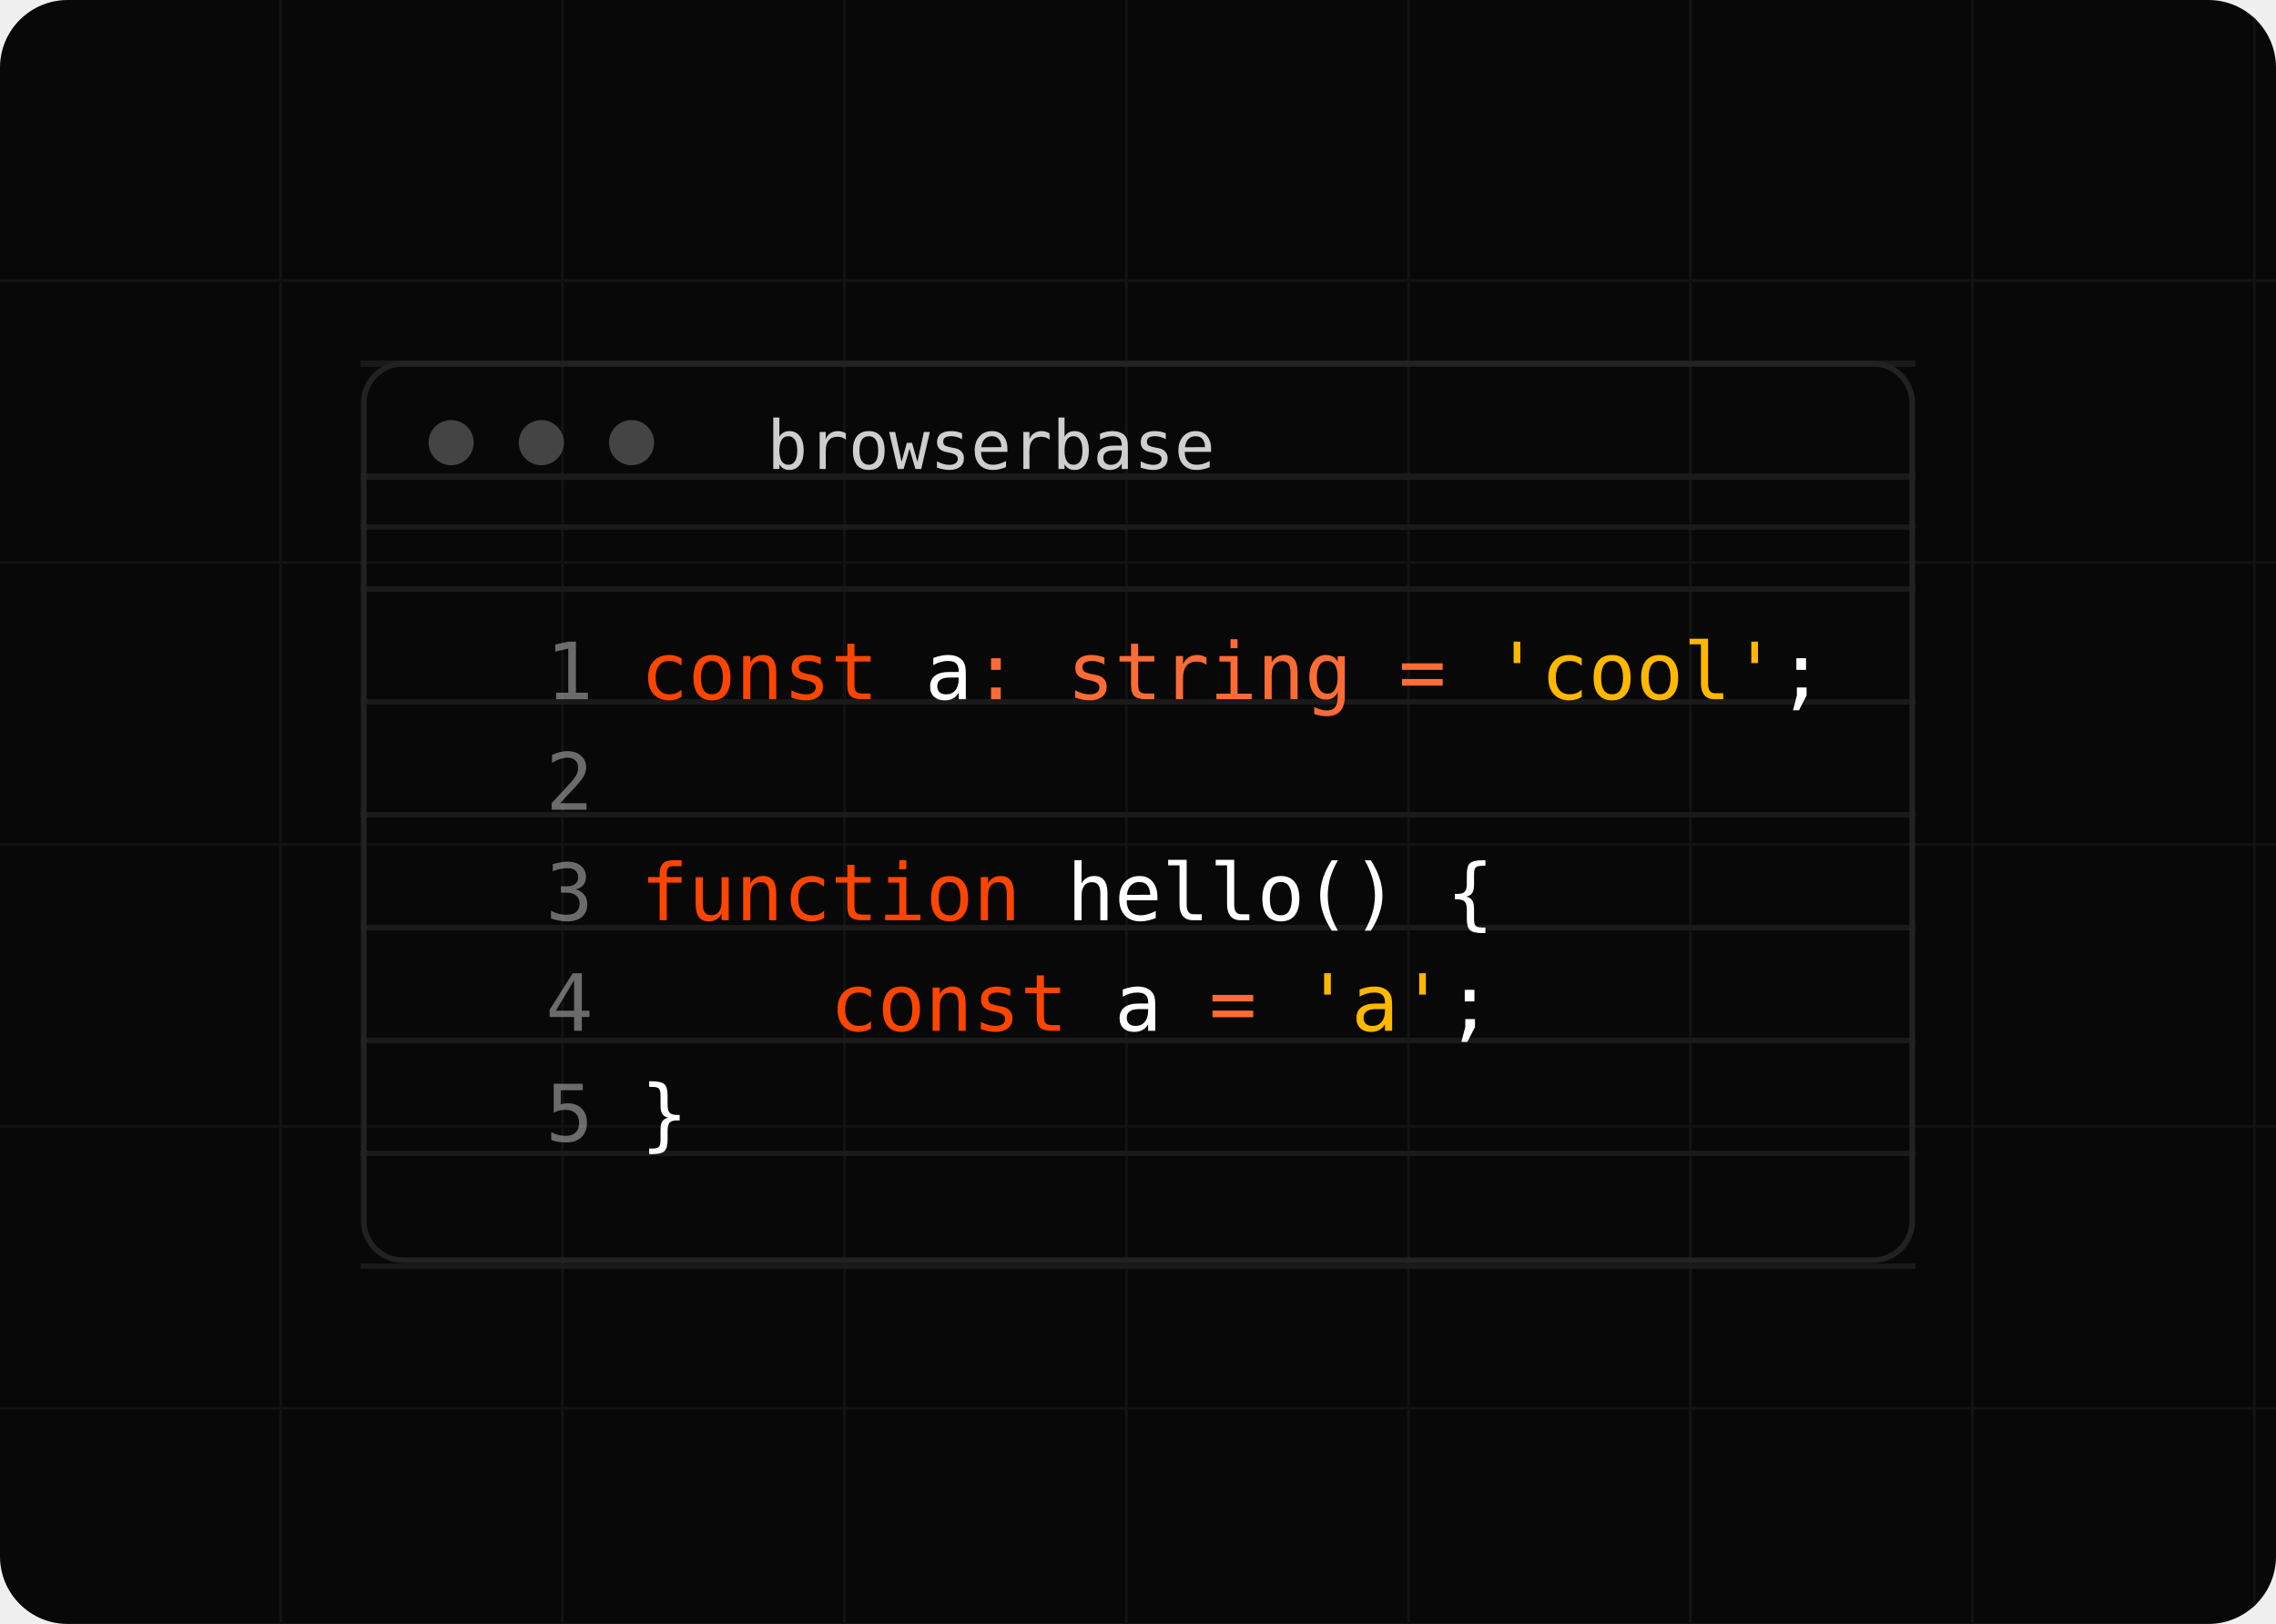
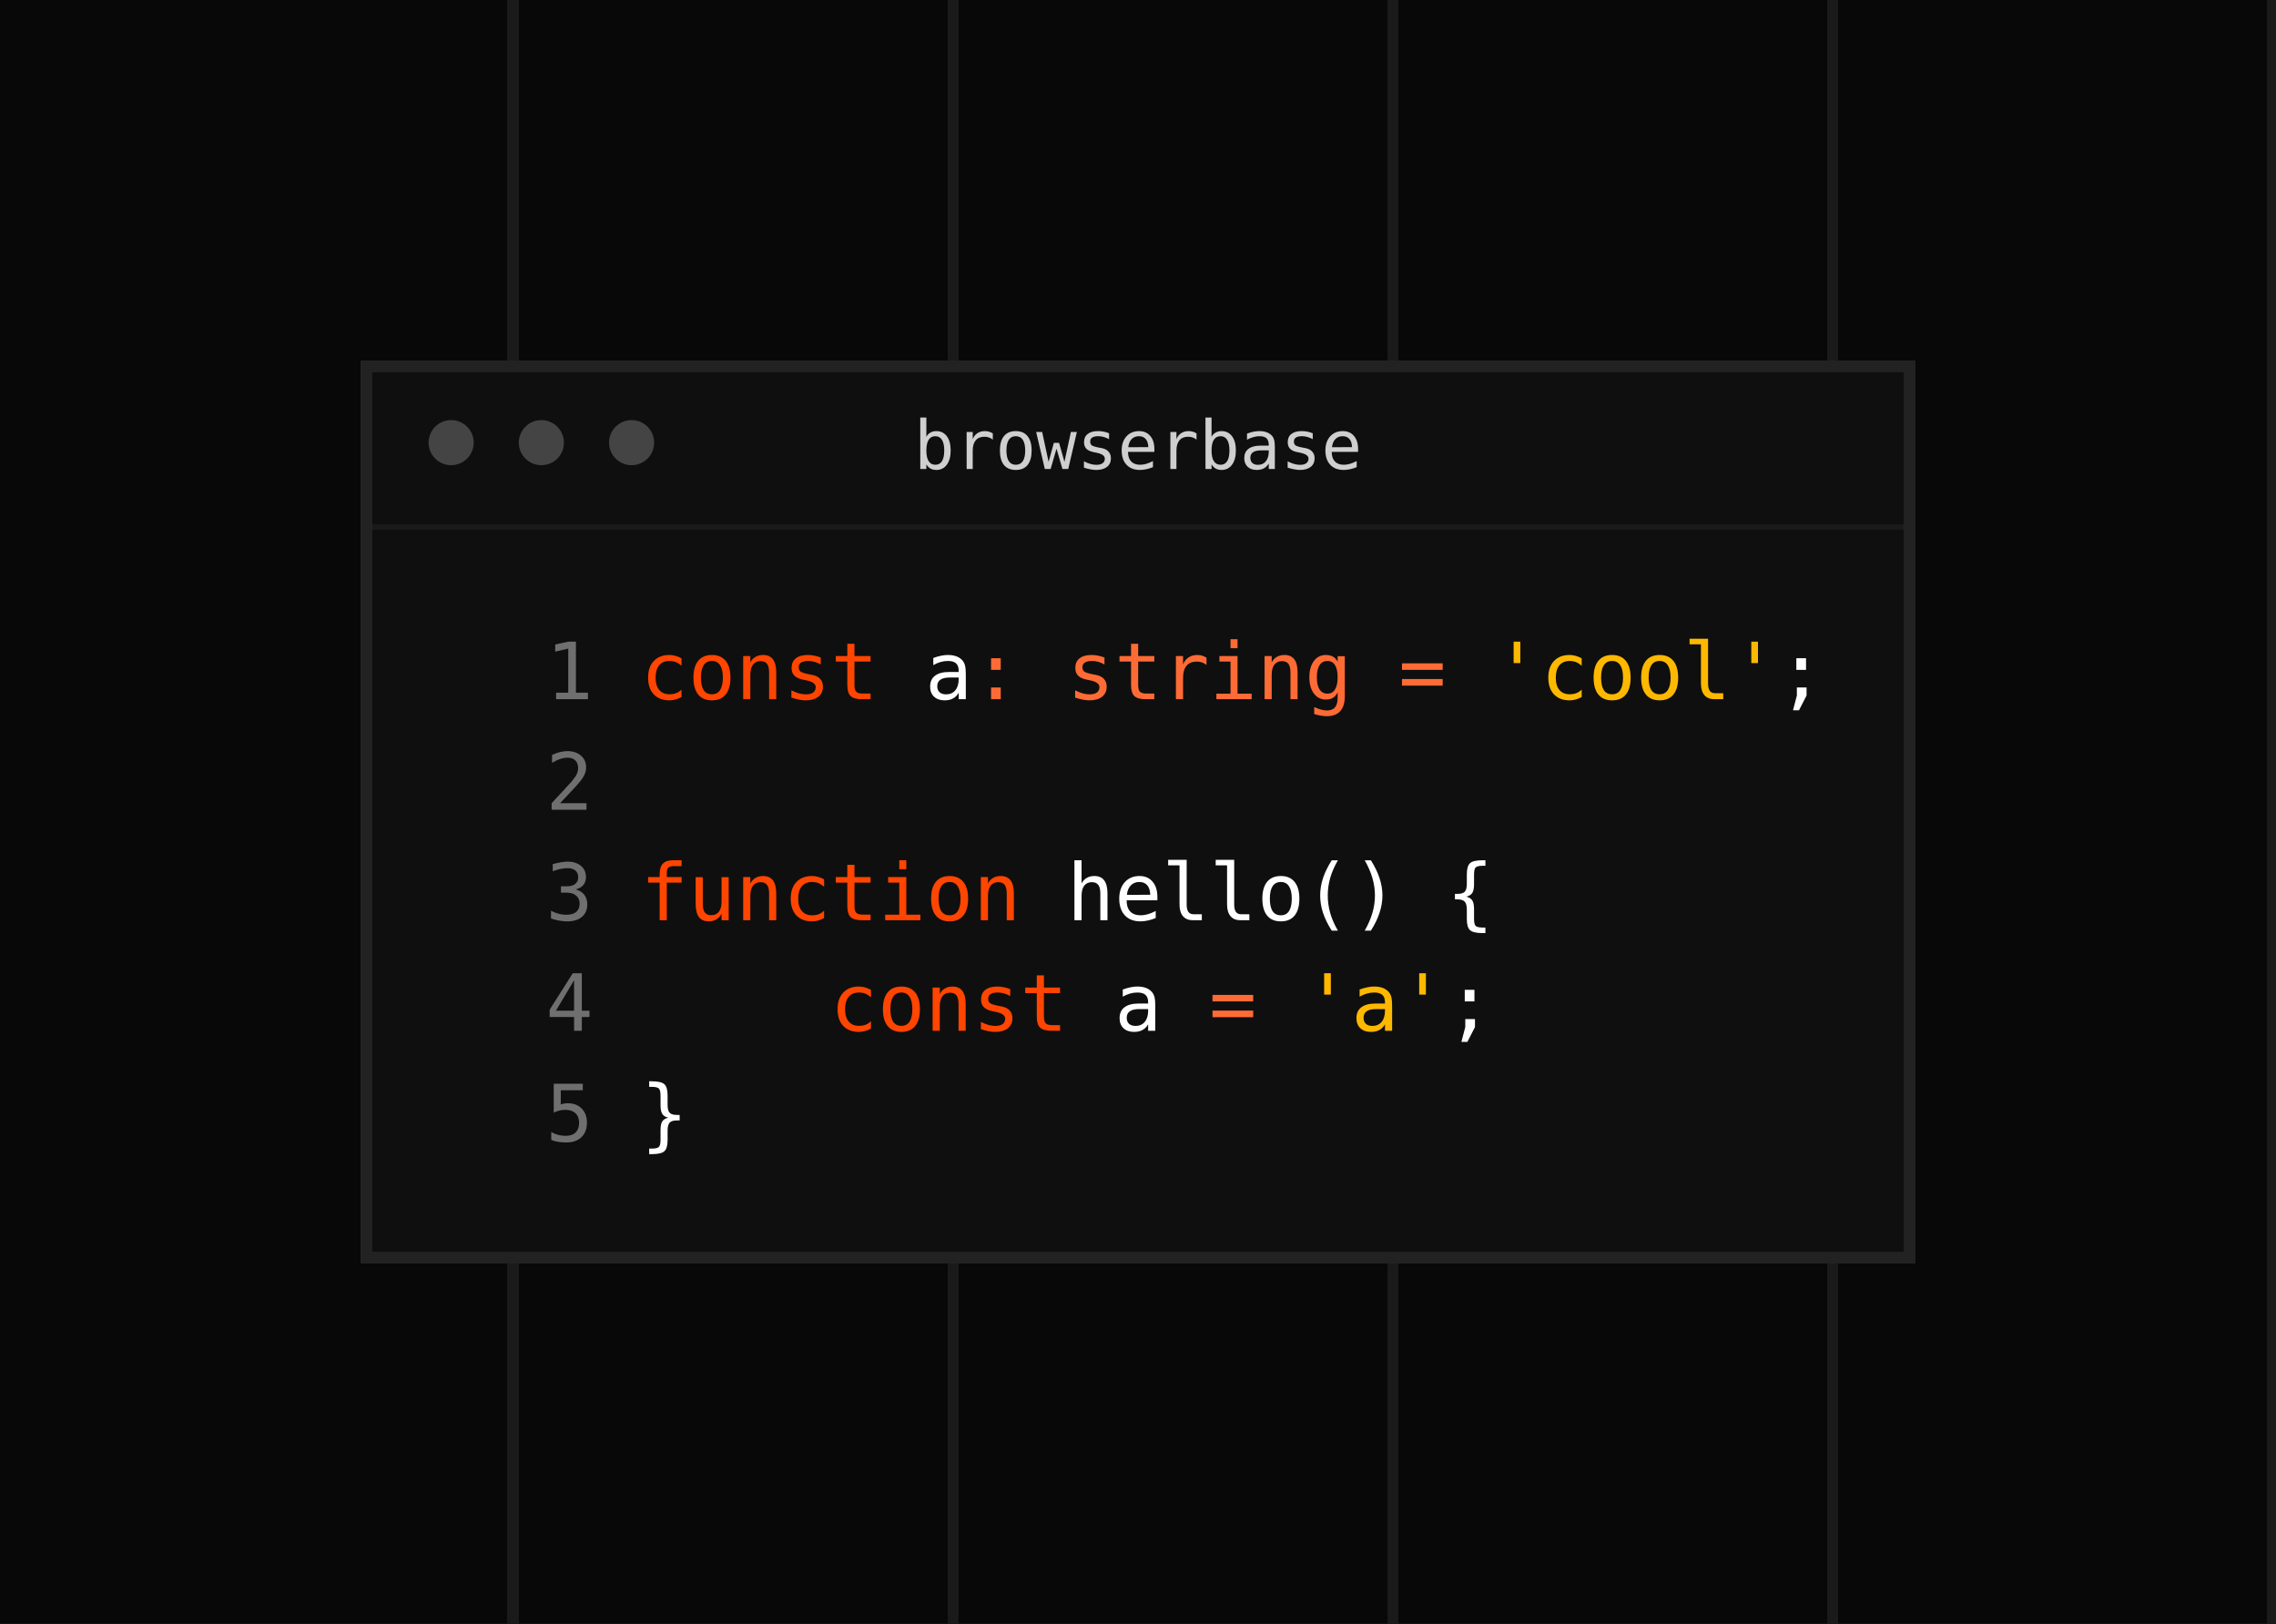
<svg xmlns="http://www.w3.org/2000/svg" viewBox="0 0 403.6 288" width="403.6" height="288">
-   <defs>
-     <pattern id="bg-pattern" width="50" height="50" patternUnits="userSpaceOnUse">
-       <line x1="0" y1="50" x2="50" y2="50" stroke="#121212" stroke-width="1" />
-       <line x1="50" y1="0" x2="50" y2="50" stroke="#121212" stroke-width="1" />
-     </pattern>
-   </defs>
-   <rect x="0" y="0" width="403.6" height="288" fill="#080808" rx="12" ry="12" />
-   <rect x="0" y="0" width="403.6" height="288" fill="url(#bg-pattern)" rx="12" ry="12" />
+   <rect x="0" y="0" width="403.6" height="288" fill="#080808" rx="0" ry="0" />
  <g class="overlay">
-     <rect x="64" y="64" width="275.6" height="1" fill="#1a1a1a" shape-rendering="crispEdges" />
+     <rect x="90" y="0" width="2" height="288" fill="#1a1a1a" shape-rendering="crispEdges" />
  </g>
  <g class="overlay">
-     <rect x="64" y="84" width="275.6" height="1" fill="#1a1a1a" shape-rendering="crispEdges" />
+     <rect x="168" y="0" width="2" height="288" fill="#1a1a1a" shape-rendering="crispEdges" />
  </g>
  <g class="overlay">
-     <rect x="64" y="104" width="275.6" height="1" fill="#1a1a1a" shape-rendering="crispEdges" />
+     <rect x="246" y="0" width="2" height="288" fill="#1a1a1a" shape-rendering="crispEdges" />
  </g>
  <g class="overlay">
-     <rect x="64" y="124" width="275.6" height="1" fill="#1a1a1a" shape-rendering="crispEdges" />
+     <rect x="324" y="0" width="2" height="288" fill="#1a1a1a" shape-rendering="crispEdges" />
  </g>
  <g class="overlay">
-     <rect x="64" y="144" width="275.6" height="1" fill="#1a1a1a" shape-rendering="crispEdges" />
-   </g>
-   <g class="overlay">
-     <rect x="64" y="164" width="275.6" height="1" fill="#1a1a1a" shape-rendering="crispEdges" />
-   </g>
-   <g class="overlay">
-     <rect x="64" y="184" width="275.6" height="1" fill="#1a1a1a" shape-rendering="crispEdges" />
-   </g>
-   <g class="overlay">
-     <rect x="64" y="204" width="275.6" height="1" fill="#1a1a1a" shape-rendering="crispEdges" />
-   </g>
-   <g class="overlay">
-     <rect x="64" y="224" width="275.6" height="1" fill="#1a1a1a" shape-rendering="crispEdges" />
+     <rect x="402" y="0" width="2" height="288" fill="#1a1a1a" shape-rendering="crispEdges" />
  </g>
  <g transform="translate(64, 64)">
-     <rect x="0" y="0" width="275.6" height="160" fill="transparent" rx="7" ry="7" />
+     <rect x="0" y="0" width="275.6" height="160" fill="#0f0f0f" rx="0" ry="0" />
    <g class="title-bar">
      <rect x="0" y="29" width="275.6" height="1" fill="#1a1a1a" shape-rendering="crispEdges" />
      <circle cx="16" cy="14.5" r="4" fill="#444444" />
      <circle cx="32" cy="14.5" r="4" fill="#444444" />
      <circle cx="48" cy="14.5" r="4" fill="#444444" />
-       <text x="72" y="19.17" fill="#FFFFFF" font-family="'JetBrains Mono', monospace" font-size="12" text-anchor="start" opacity="0.8">browserbase</text>
+       <text x="137.8" y="19.17" fill="#FFFFFF" font-family="'JetBrains Mono', monospace" font-size="12" text-anchor="middle" opacity="0.8">browserbase</text>
    </g>
-     <rect x="0.5" y="0.5" width="274.6" height="159" fill="none" stroke="#222222" stroke-width="1" rx="7" ry="7" />
+     <path d="M 0 0 L 275.6 0 L 275.6 2 L 0 2 Z M 0 158 L 275.6 158 L 275.6 160 L 0 160 Z M 0 2 L 2 2 L 2 158 L 0 158 Z M 273.6 2 L 275.6 2 L 275.6 158 L 273.6 158 Z" fill="#222222" fill-rule="nonzero" shape-rendering="crispEdges" />
    <g class="text">
      <text x="41.2" y="60" font-family="'JetBrains Mono', monospace" font-size="14" fill="#FFFFFF66" text-anchor="end" xml:space="preserve">1</text>
      <text y="60" font-family="'JetBrains Mono', monospace" font-size="14" xml:space="preserve">
        <tspan x="49.6" fill="#FF4500">const</tspan>
        <tspan x="91.6" fill="#FFFFFF"> a</tspan>
        <tspan x="108.4" fill="#FF6B35">:</tspan>
        <tspan x="116.8" fill="#FFFFFF"> </tspan>
        <tspan x="125.2" fill="#FF6B35">string</tspan>
        <tspan x="175.6" fill="#FFFFFF"> </tspan>
        <tspan x="184" fill="#FF6B35">=</tspan>
        <tspan x="192.4" fill="#FFFFFF"> </tspan>
        <tspan x="200.8" fill="#FFB800">'cool'</tspan>
        <tspan x="251.2" fill="#FFFFFF">;</tspan>
      </text>
      <text x="41.2" y="79.6" font-family="'JetBrains Mono', monospace" font-size="14" fill="#FFFFFF66" text-anchor="end" xml:space="preserve">2</text>
      <text x="41.2" y="99.2" font-family="'JetBrains Mono', monospace" font-size="14" fill="#FFFFFF66" text-anchor="end" xml:space="preserve">3</text>
      <text y="99.2" font-family="'JetBrains Mono', monospace" font-size="14" xml:space="preserve">
        <tspan x="49.6" fill="#FF4500">function</tspan>
        <tspan x="116.8" fill="#FFFFFF"> </tspan>
        <tspan x="125.2" fill="#FFFFFF">hello</tspan>
        <tspan x="167.2" fill="#FFFFFF">() {</tspan>
      </text>
      <text x="41.2" y="118.8" font-family="'JetBrains Mono', monospace" font-size="14" fill="#FFFFFF66" text-anchor="end" xml:space="preserve">4</text>
      <text y="118.8" font-family="'JetBrains Mono', monospace" font-size="14" xml:space="preserve">
        <tspan x="49.6" fill="#FFFFFF">    </tspan>
        <tspan x="83.2" fill="#FF4500">const</tspan>
        <tspan x="125.2" fill="#FFFFFF"> a </tspan>
        <tspan x="150.4" fill="#FF6B35">=</tspan>
        <tspan x="158.8" fill="#FFFFFF"> </tspan>
        <tspan x="167.2" fill="#FFB800">'a'</tspan>
        <tspan x="192.4" fill="#FFFFFF">;</tspan>
      </text>
      <text x="41.2" y="138.4" font-family="'JetBrains Mono', monospace" font-size="14" fill="#FFFFFF66" text-anchor="end" xml:space="preserve">5</text>
      <text y="138.4" font-family="'JetBrains Mono', monospace" font-size="14" xml:space="preserve">
        <tspan x="49.6" fill="#FFFFFF">}</tspan>
      </text>
    </g>
  </g>
</svg>
